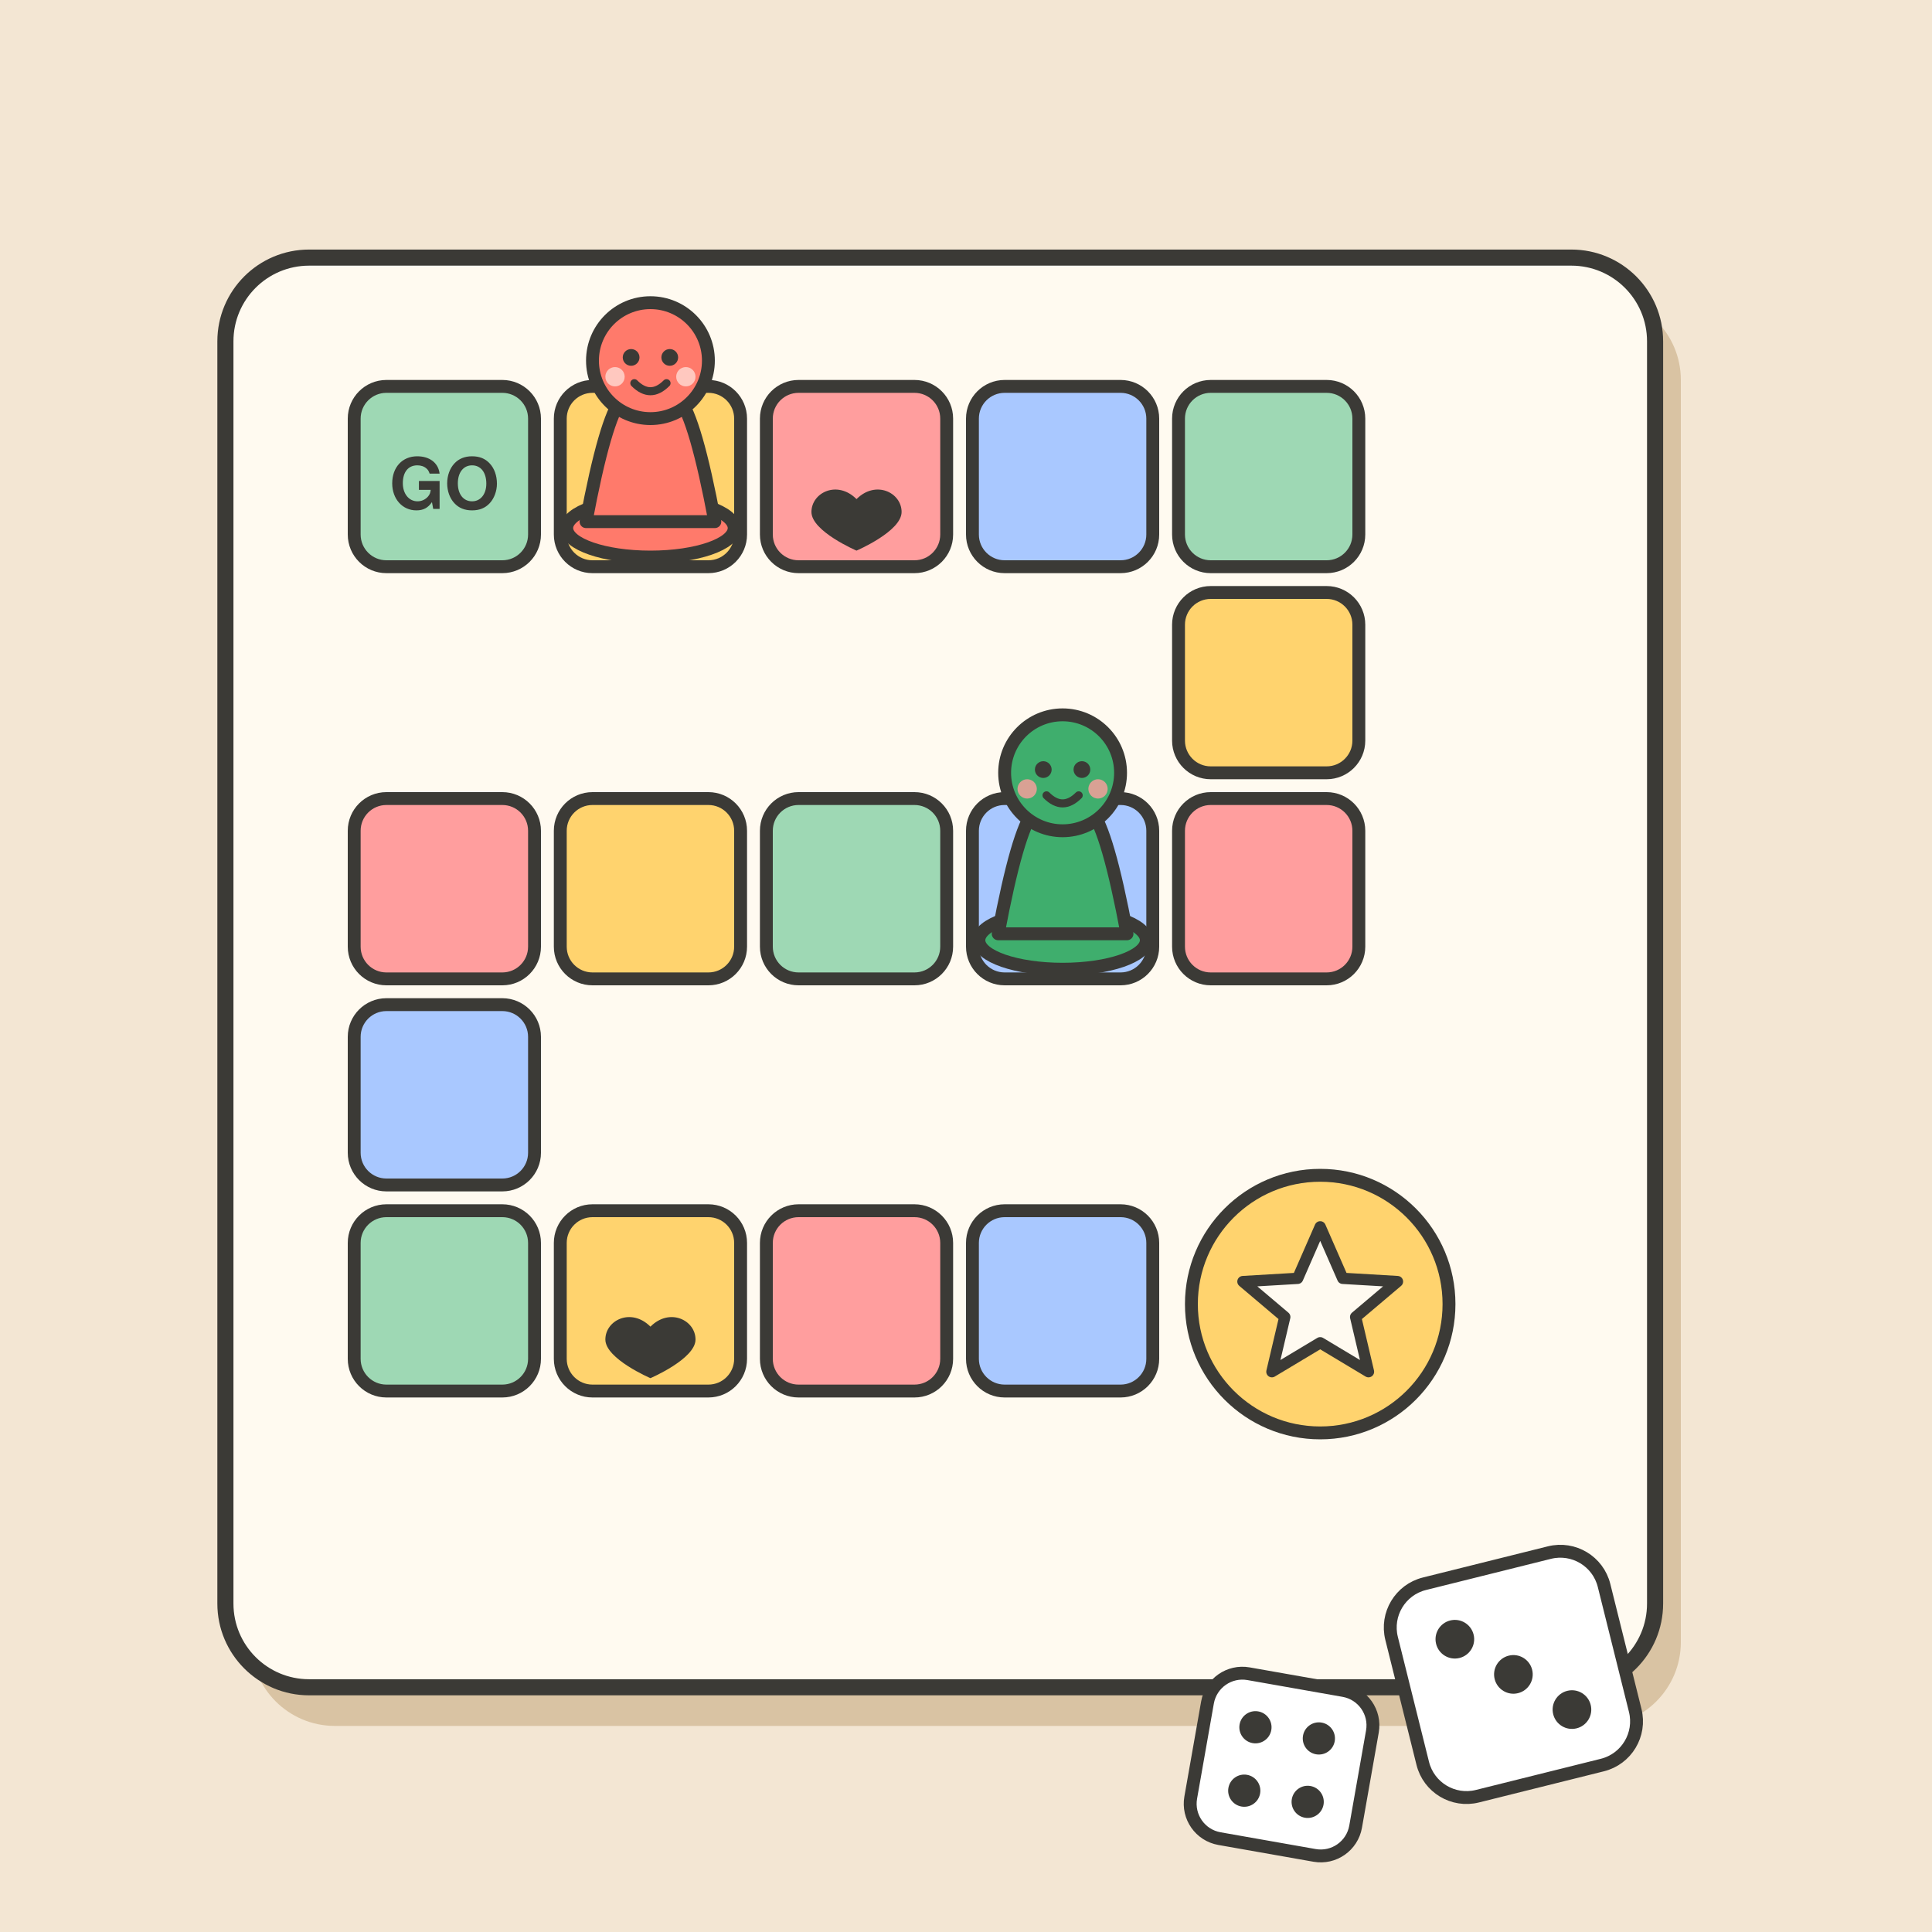
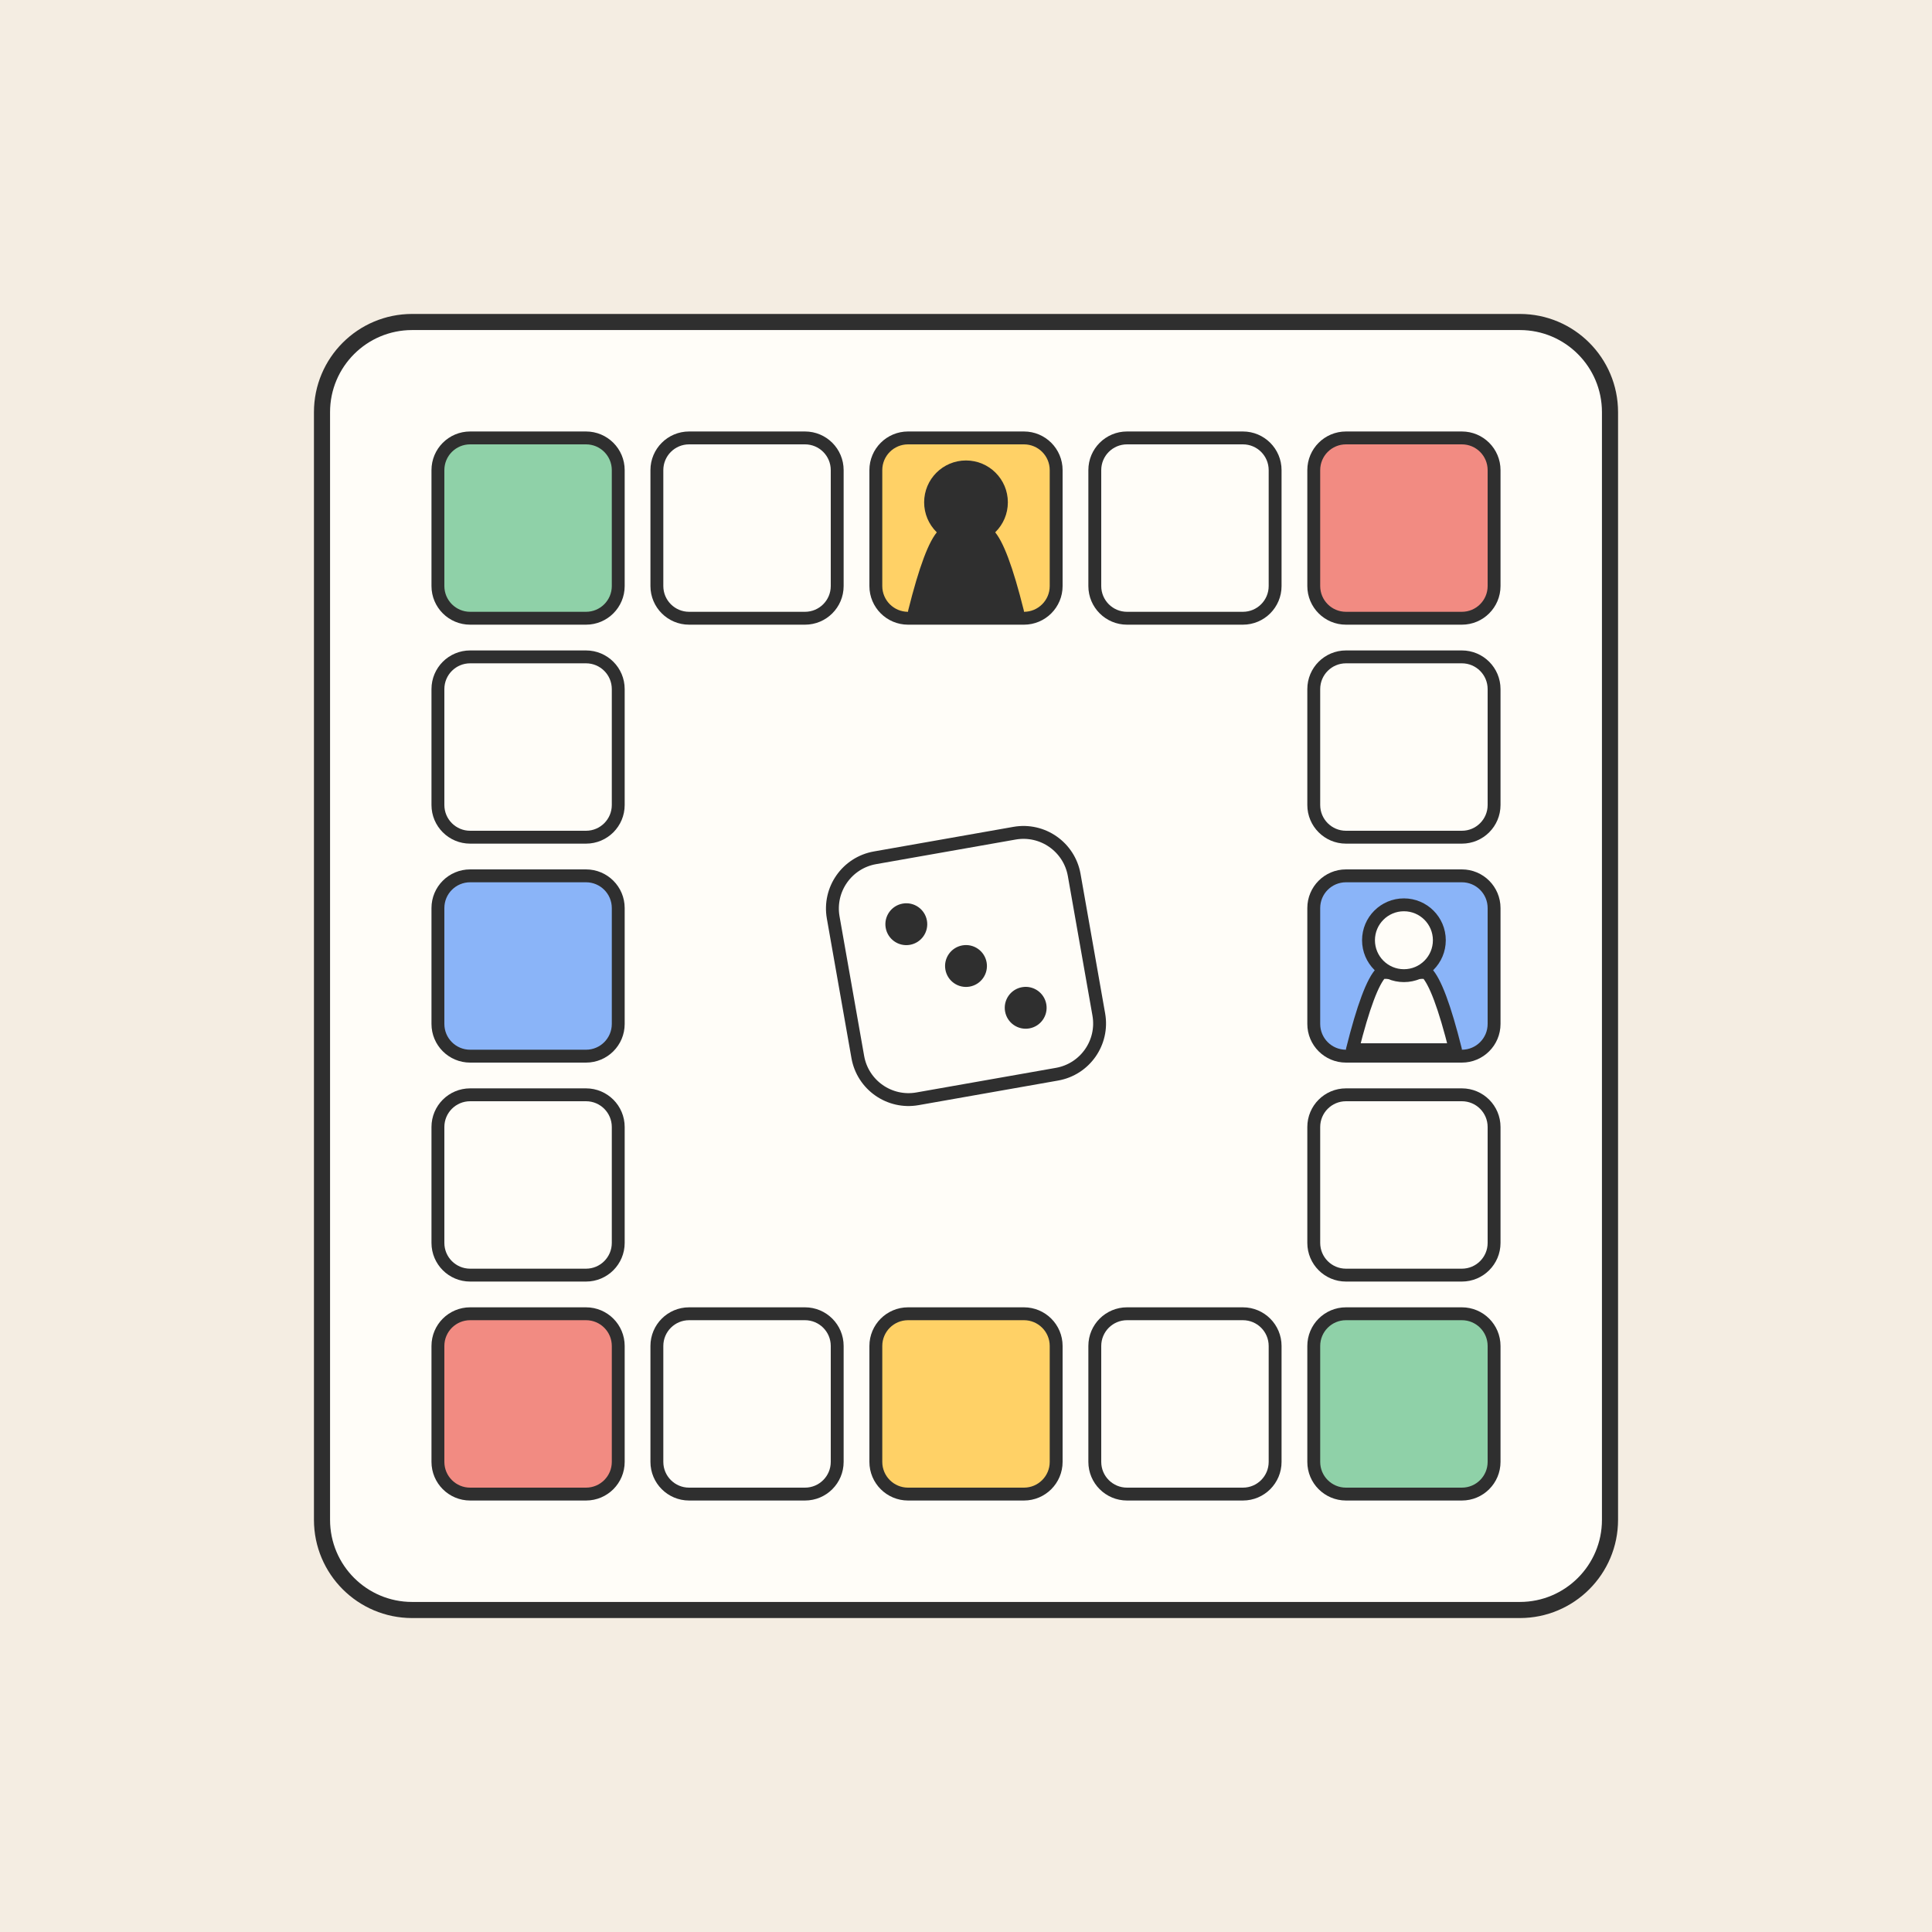
<svg xmlns="http://www.w3.org/2000/svg" viewBox="0 0 600 600" width="600" height="600">
-   <rect width="600" height="600" fill="#f3e6d3" />
-   <rect x="78" y="92" width="444" height="444" rx="26" fill="#d9c3a3" />
-   <rect x="70" y="80" width="444" height="444" rx="26" fill="#fffaf0" stroke="#3b3a36" stroke-width="5" />
-   <g stroke="#3b3a36" stroke-width="4" stroke-linejoin="round">
-     <rect x="110" y="120" width="56" height="56" rx="10" fill="#9ed8b4" />
-     <rect x="174" y="120" width="56" height="56" rx="10" fill="#ffd36e" />
-     <rect x="238" y="120" width="56" height="56" rx="10" fill="#ff9e9e" />
-     <rect x="302" y="120" width="56" height="56" rx="10" fill="#a9c8ff" />
-     <rect x="366" y="120" width="56" height="56" rx="10" fill="#9ed8b4" />
-     <rect x="366" y="184" width="56" height="56" rx="10" fill="#ffd36e" />
-     <rect x="366" y="248" width="56" height="56" rx="10" fill="#ff9e9e" />
-     <rect x="302" y="248" width="56" height="56" rx="10" fill="#a9c8ff" />
-     <rect x="238" y="248" width="56" height="56" rx="10" fill="#9ed8b4" />
-     <rect x="174" y="248" width="56" height="56" rx="10" fill="#ffd36e" />
-     <rect x="110" y="248" width="56" height="56" rx="10" fill="#ff9e9e" />
-     <rect x="110" y="312" width="56" height="56" rx="10" fill="#a9c8ff" />
-     <rect x="110" y="376" width="56" height="56" rx="10" fill="#9ed8b4" />
-     <rect x="174" y="376" width="56" height="56" rx="10" fill="#ffd36e" />
-     <rect x="238" y="376" width="56" height="56" rx="10" fill="#ff9e9e" />
-     <rect x="302" y="376" width="56" height="56" rx="10" fill="#a9c8ff" />
+   <rect width="600" height="600" fill="#f4ede2" />
+   <rect x="100" y="100" width="400" height="400" rx="28" fill="#fffdf8" stroke="#2f2f2f" stroke-width="5" />
+   <g stroke="#2f2f2f" stroke-width="4">
+     <rect x="136" y="136" width="56" height="56" rx="10" fill="#8fd1a8" />
+     <rect x="204" y="136" width="56" height="56" rx="10" fill="#fffdf8" />
+     <rect x="272" y="136" width="56" height="56" rx="10" fill="#ffd166" />
+     <rect x="340" y="136" width="56" height="56" rx="10" fill="#fffdf8" />
+     <rect x="408" y="136" width="56" height="56" rx="10" fill="#f28b82" />
+     <rect x="408" y="204" width="56" height="56" rx="10" fill="#fffdf8" />
+     <rect x="408" y="272" width="56" height="56" rx="10" fill="#8ab4f8" />
+     <rect x="408" y="340" width="56" height="56" rx="10" fill="#fffdf8" />
+     <rect x="408" y="408" width="56" height="56" rx="10" fill="#8fd1a8" />
+     <rect x="340" y="408" width="56" height="56" rx="10" fill="#fffdf8" />
+     <rect x="272" y="408" width="56" height="56" rx="10" fill="#ffd166" />
+     <rect x="204" y="408" width="56" height="56" rx="10" fill="#fffdf8" />
+     <rect x="136" y="408" width="56" height="56" rx="10" fill="#f28b82" />
+     <rect x="136" y="340" width="56" height="56" rx="10" fill="#fffdf8" />
+     <rect x="136" y="272" width="56" height="56" rx="10" fill="#8ab4f8" />
+     <rect x="136" y="204" width="56" height="56" rx="10" fill="#fffdf8" />
  </g>
-   <g transform="translate(410 405)">
-     <circle r="40" fill="#ffd36e" stroke="#3b3a36" stroke-width="4" />
-     <path d="M0,-24 L7,-8 L24,-7 L11,4 L15,21 L0,12 L-15,21 L-11,4 L-24,-7 L-7,-8 Z" fill="#fffaf0" stroke="#3b3a36" stroke-width="3.5" stroke-linejoin="round" />
-   </g>
-   <g fill="#3b3a36">
-     <path d="M266 155 c-6 -6 -14 -2 -14 4 c0 6 14 12 14 12 s14 -6 14 -12 c0 -6 -8 -10 -14 -4z" />
-     <path d="M202 412 c-6 -6 -14 -2 -14 4 c0 6 14 12 14 12 s14 -6 14 -12 c0 -6 -8 -10 -14 -4z" />
-   </g>
-   <text x="138" y="158" font-family="Helvetica, Arial, sans-serif" font-size="22" font-weight="700" text-anchor="middle" fill="#3b3a36">GO</text>
-   <g transform="translate(330 252)" stroke="#3b3a36" stroke-width="4" stroke-linejoin="round">
-     <ellipse cx="0" cy="40" rx="26" ry="9" fill="#3fae6d" />
-     <path d="M-20 38 Q-14 6 -9 0 L9 0 Q14 6 20 38 Z" fill="#3fae6d" />
-     <circle cx="0" cy="-12" r="18" fill="#3fae6d" />
-     <g stroke="none" fill="#3b3a36">
-       <circle cx="-6" cy="-13" r="2.6" />
-       <circle cx="6" cy="-13" r="2.6" />
+   <g stroke="#2f2f2f" stroke-width="4" stroke-linejoin="round">
+     <g transform="translate(300 168)">
+       <path d="M-16 22 Q-11 2 -7 -2 L7 -2 Q11 2 16 22 Z" fill="#2f2f2f" />
+       <circle cx="0" cy="-12" r="11" fill="#2f2f2f" />
    </g>
-     <path d="M-5 -5 Q0 0 5 -5" fill="none" stroke-width="2.5" stroke-linecap="round" />
-     <circle cx="-11" cy="-7" r="3" fill="#ff9e9e" stroke="none" opacity=".8" />
-     <circle cx="11" cy="-7" r="3" fill="#ff9e9e" stroke="none" opacity=".8" />
-   </g>
-   <g transform="translate(202 124)" stroke="#3b3a36" stroke-width="4" stroke-linejoin="round">
-     <ellipse cx="0" cy="40" rx="26" ry="9" fill="#ff7a6b" />
-     <path d="M-20 38 Q-14 6 -9 0 L9 0 Q14 6 20 38 Z" fill="#ff7a6b" />
-     <circle cx="0" cy="-12" r="18" fill="#ff7a6b" />
-     <g stroke="none" fill="#3b3a36">
-       <circle cx="-6" cy="-13" r="2.6" />
-       <circle cx="6" cy="-13" r="2.6" />
-     </g>
-     <path d="M-5 -5 Q0 0 5 -5" fill="none" stroke-width="2.5" stroke-linecap="round" />
-     <circle cx="-11" cy="-7" r="3" fill="#ffd0c9" stroke="none" opacity=".9" />
-     <circle cx="11" cy="-7" r="3" fill="#ffd0c9" stroke="none" opacity=".9" />
-   </g>
-   <g transform="translate(470 520) rotate(-14)" stroke="#3b3a36" stroke-width="4">
-     <rect x="-34" y="-34" width="68" height="68" rx="14" fill="#ffffff" />
-     <g fill="#3b3a36" stroke="none">
-       <circle cx="-15" cy="-15" r="6" />
-       <circle cx="15" cy="15" r="6" />
-       <circle cx="0" cy="0" r="6" />
+     <g transform="translate(436 304)">
+       <path d="M-16 22 Q-11 2 -7 -2 L7 -2 Q11 2 16 22 Z" fill="#fffdf8" />
+       <circle cx="0" cy="-12" r="11" fill="#fffdf8" />
    </g>
  </g>
-   <g transform="translate(398 548) rotate(10)" stroke="#3b3a36" stroke-width="4">
-     <rect x="-26" y="-26" width="52" height="52" rx="11" fill="#ffffff" />
-     <g fill="#3b3a36" stroke="none">
-       <circle cx="-10" cy="-10" r="5" />
-       <circle cx="10" cy="10" r="5" />
-       <circle cx="10" cy="-10" r="5" />
-       <circle cx="-10" cy="10" r="5" />
+   <g transform="translate(300 300) rotate(-10)" stroke="#2f2f2f" stroke-width="4">
+     <rect x="-38" y="-38" width="76" height="76" rx="16" fill="#fffdf8" />
+     <g fill="#2f2f2f" stroke="none">
+       <circle cx="-16" cy="-16" r="6.5" />
+       <circle cx="0" cy="0" r="6.5" />
+       <circle cx="16" cy="16" r="6.5" />
    </g>
  </g>
</svg>
